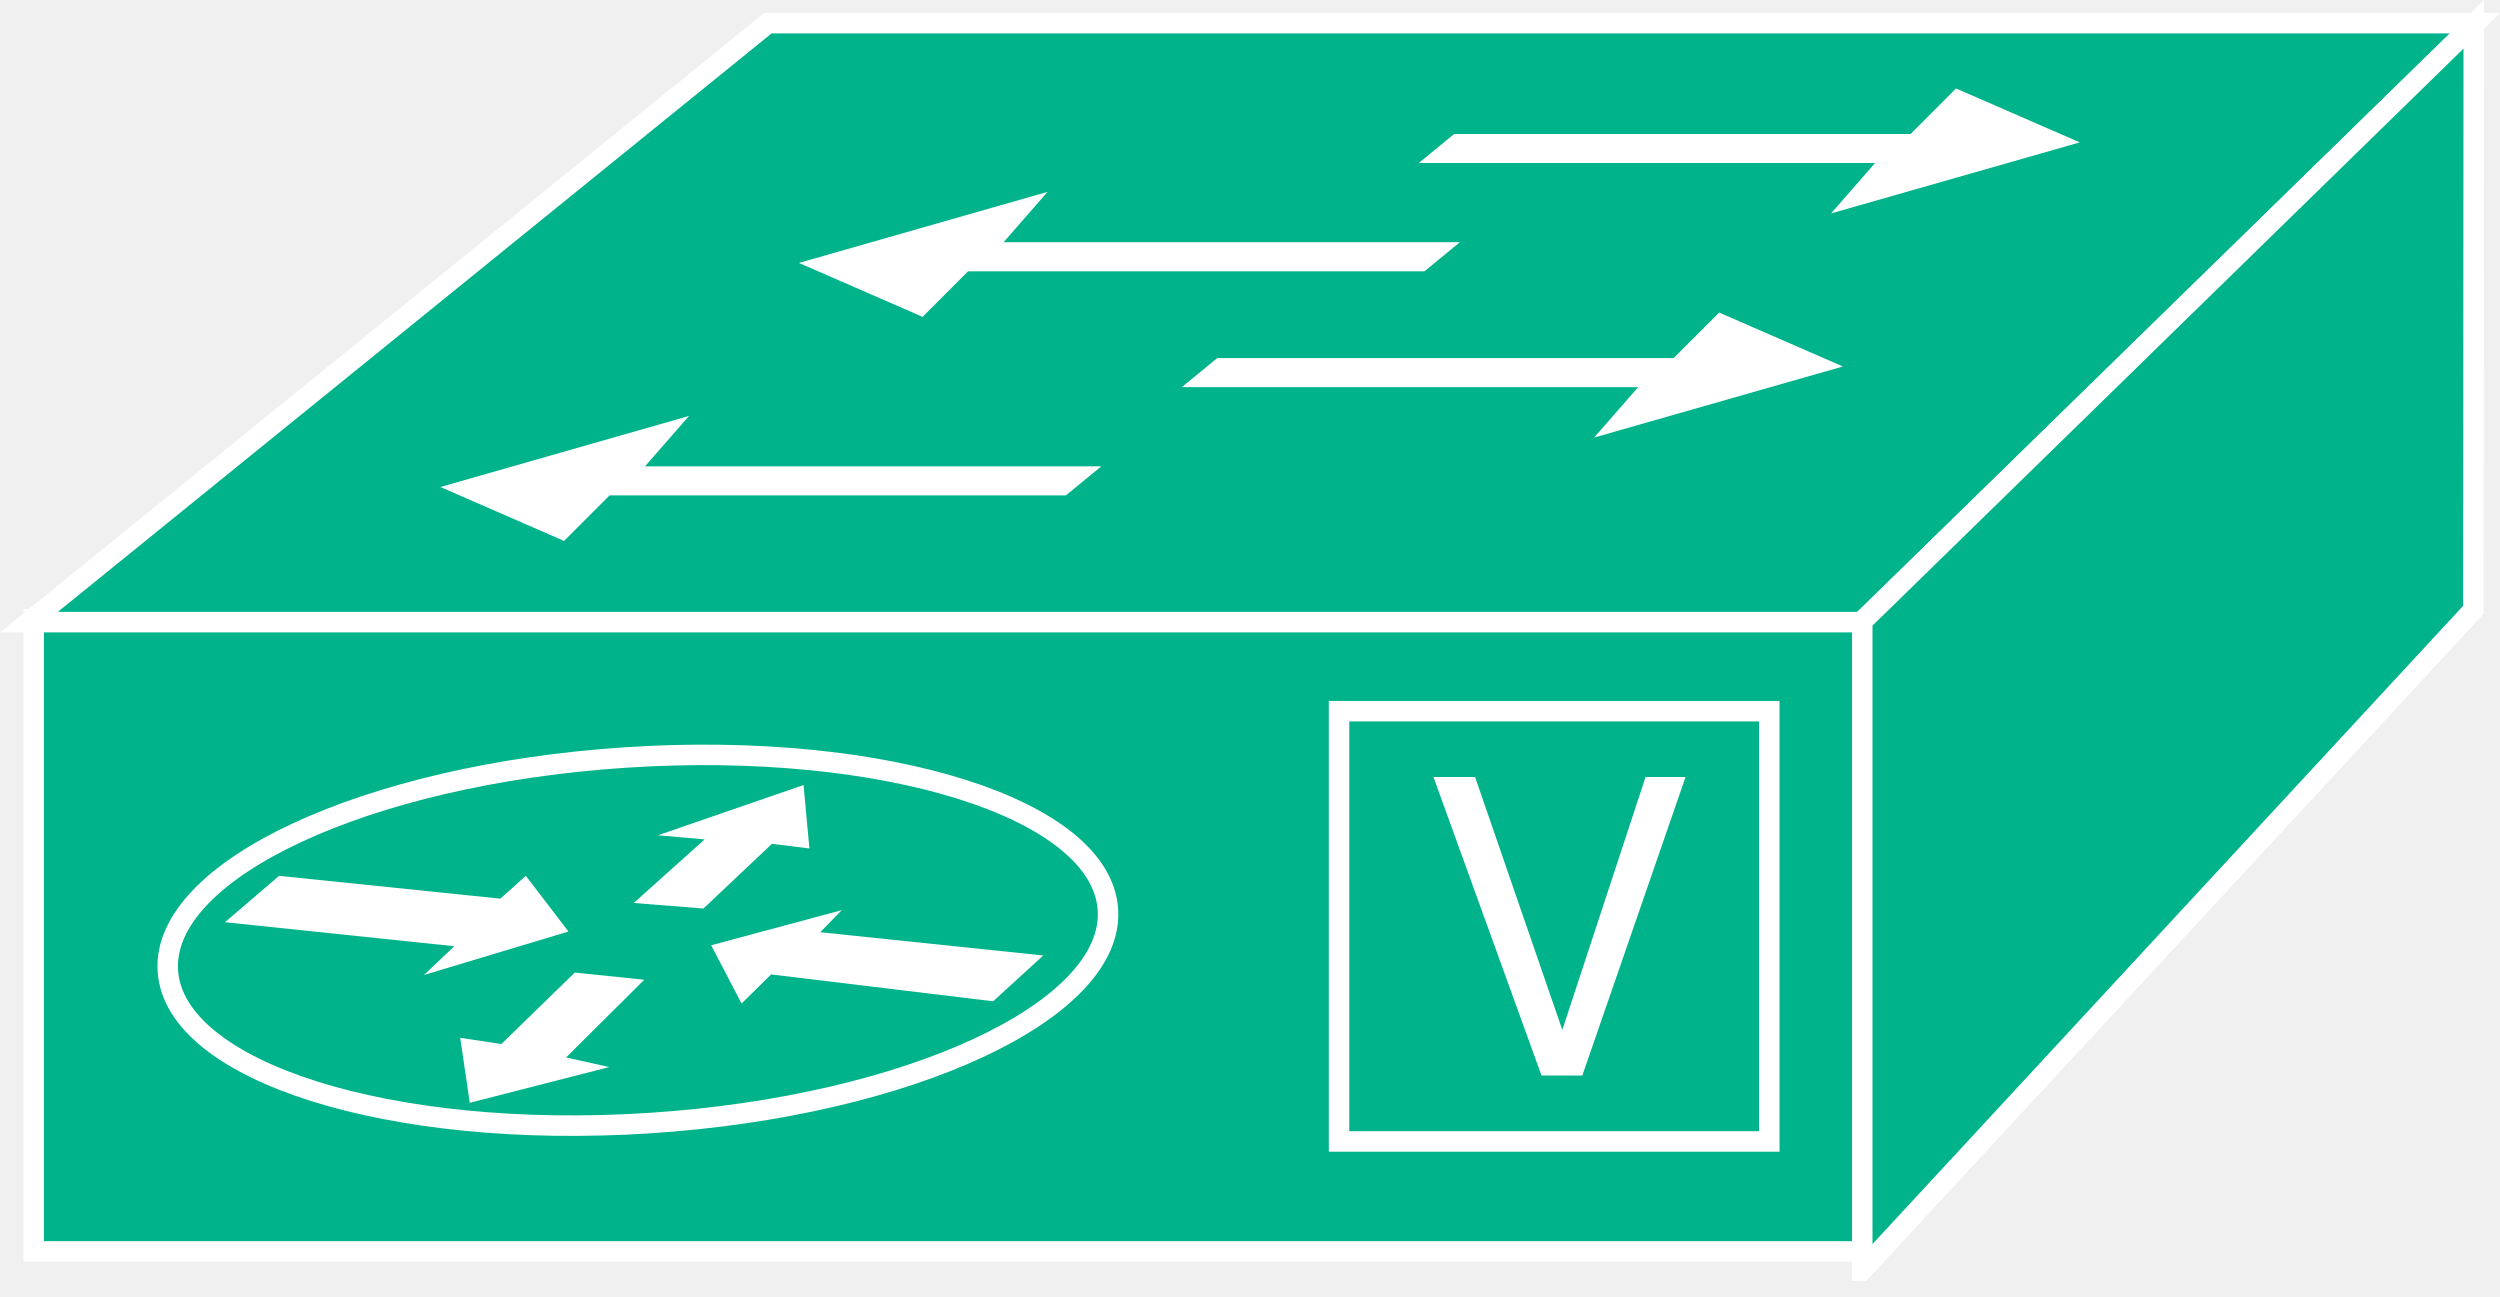
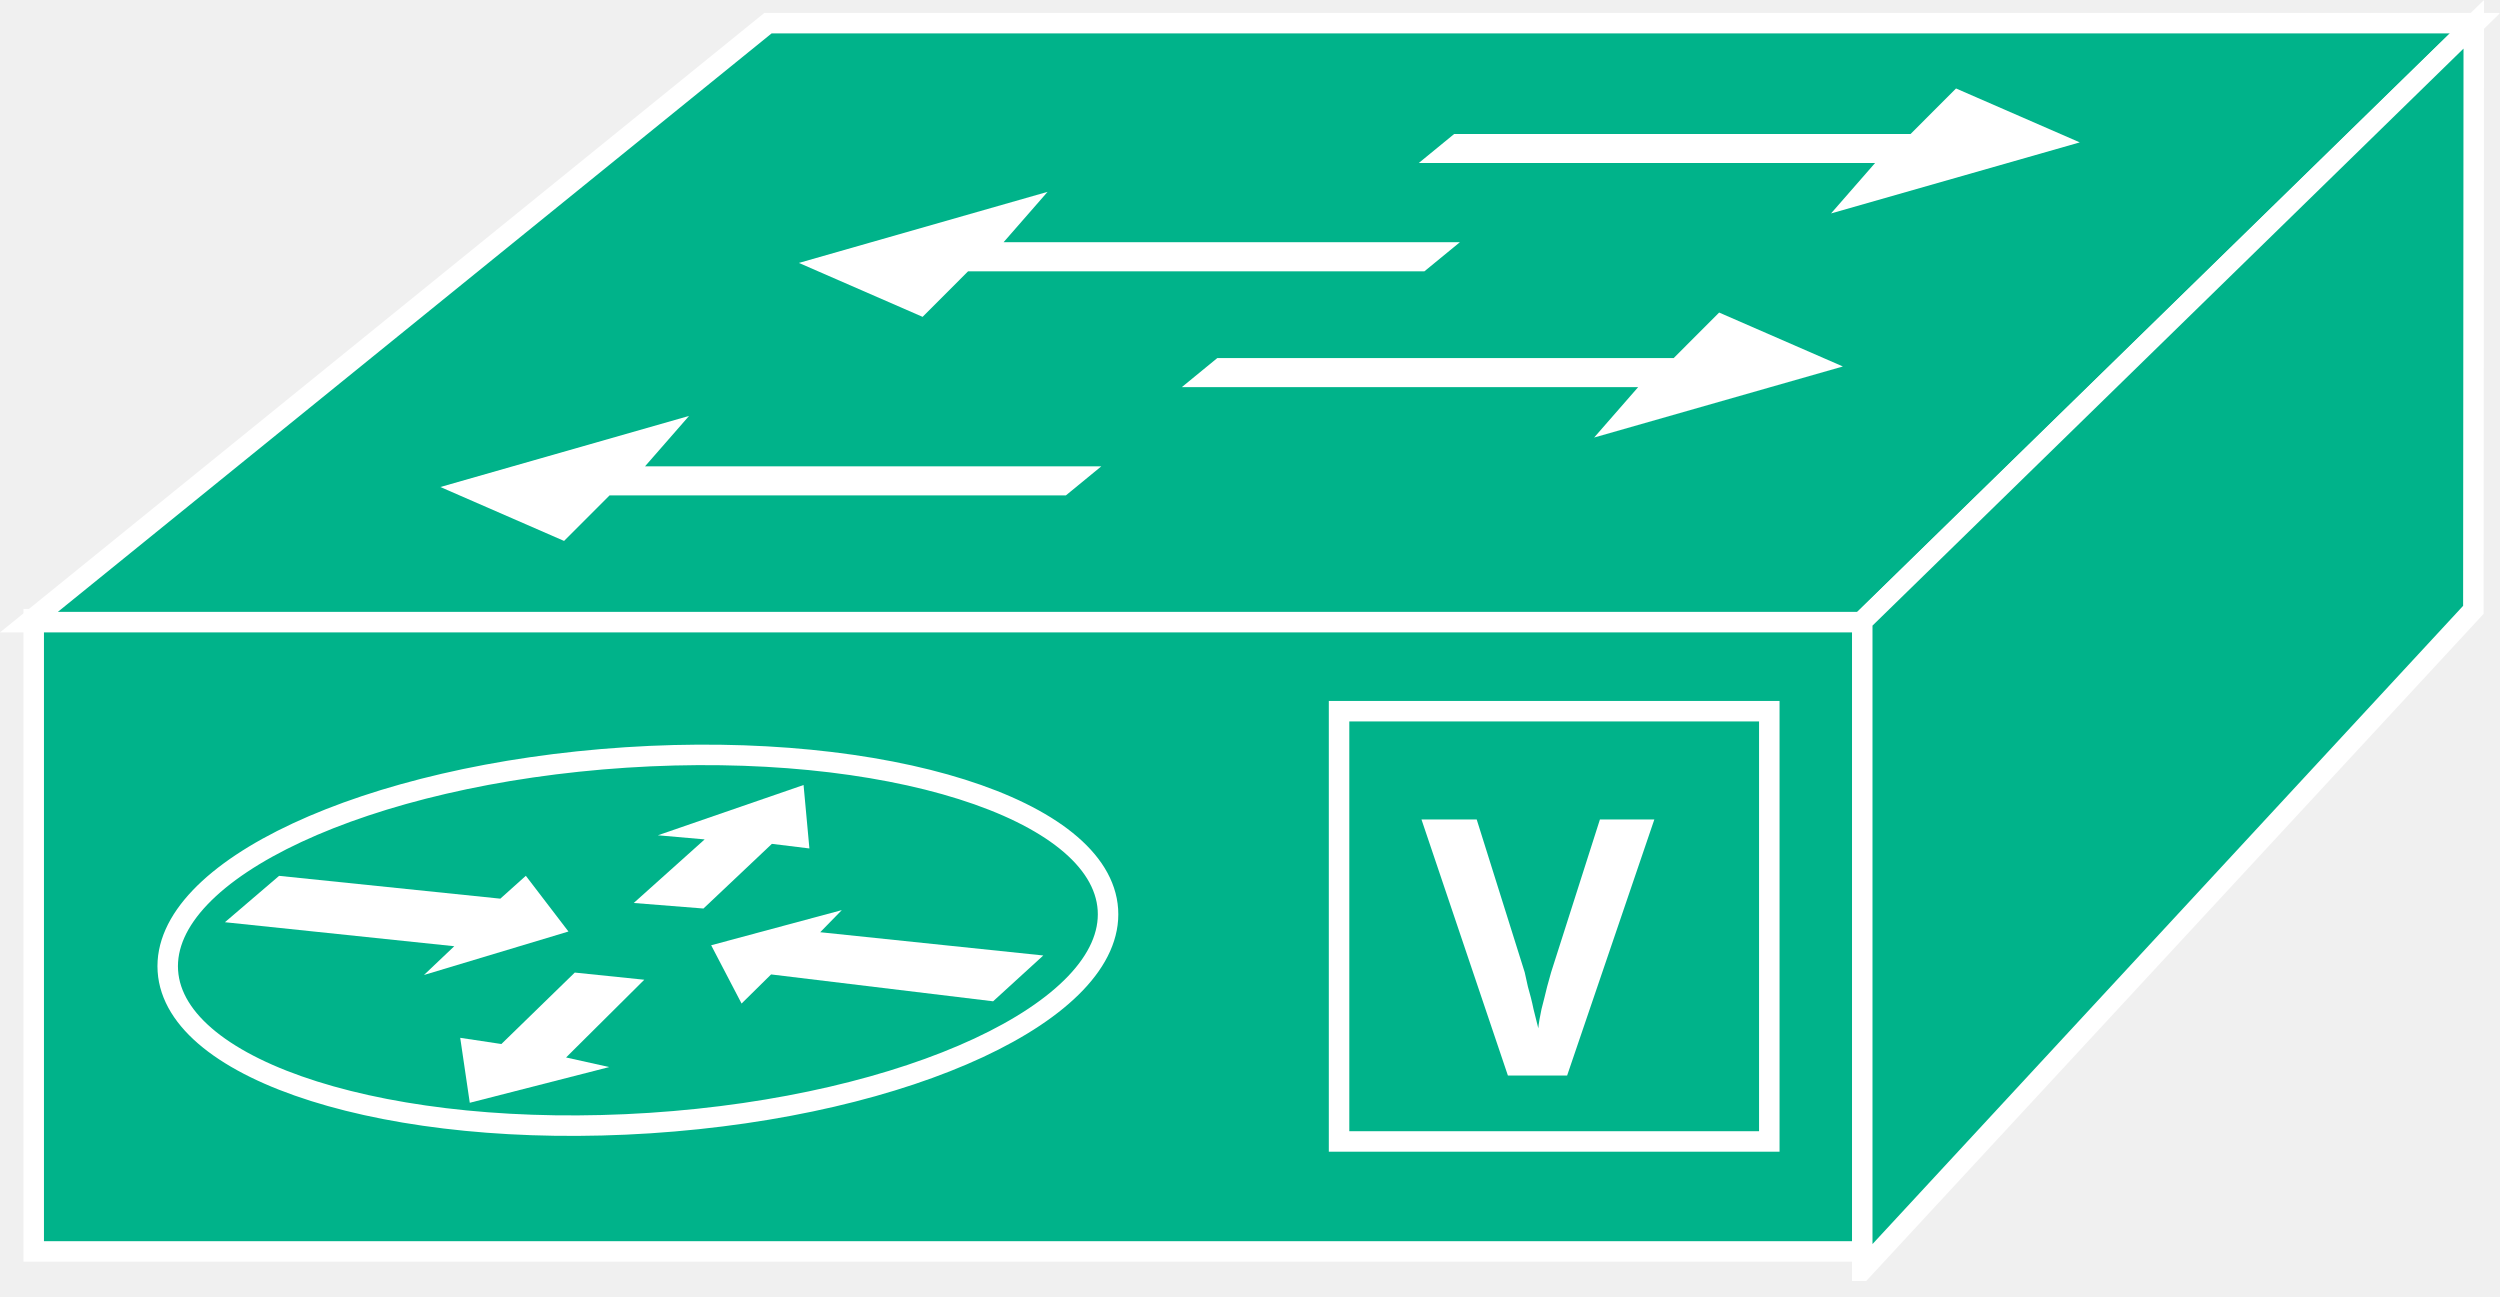
<svg xmlns="http://www.w3.org/2000/svg" viewBox="0 0 65.08 33.747" height="33.747" width="65.08" xml:space="preserve" id="svg2" version="1.1">
  <defs id="defs6">
    <clipPath id="clipPath20" clipPathUnits="userSpaceOnUse">
      <path id="path18" d="M 0,3 V 253 H 488 V 3 Z" />
    </clipPath>
  </defs>
  <g transform="matrix(1.333333,0,0,-1.333333,0,33.74667)" id="g10">
    <g transform="scale(0.1)" id="g12">
      <g id="g14">
        <g clip-path="url(#clipPath20)" id="g16">
          <path id="path22" style="fill:#00B38A;fill-opacity:1;fill-rule:nonzero;stroke:none" d="m 6.582,8.77 h 357.195 v 123.445 H 6.582 Z" />
          <path id="path24" style="fill:none;stroke:#FFFFFF;stroke-width:4;stroke-linecap:butt;stroke-linejoin:miter;stroke-miterlimit:4;stroke-dasharray:none;stroke-opacity:1" d="M 363.777,8.77 V 132.215 H 6.582 V 8.77 Z" />
          <path id="path26" style="fill:#00B38A;fill-opacity:1;fill-rule:nonzero;stroke:none" d="M 5.645,131.633 149.934,248.574 H 483.23 L 363.445,131.633 H 5.645" />
          <path id="path28" style="fill:none;stroke:#FFFFFF;stroke-width:4;stroke-linecap:butt;stroke-linejoin:miter;stroke-miterlimit:4;stroke-dasharray:none;stroke-opacity:1" d="M 5.645,131.633 149.934,248.574 H 483.23 L 363.445,131.633 Z" />
          <path id="path30" style="fill:#00B38A;fill-opacity:1;fill-rule:nonzero;stroke:none" d="M 363.586,5.105 482.898,134.031 482.98,248.359 363.586,131.797 V 5.105" />
          <path id="path32" style="fill:none;stroke:#FFFFFF;stroke-width:4;stroke-linecap:butt;stroke-linejoin:miter;stroke-miterlimit:4;stroke-dasharray:none;stroke-opacity:1" d="M 363.586,5.105 482.898,134.031 482.98,248.359 363.586,131.797 Z" />
          <path id="path34" style="fill:#FFFFFF;fill-opacity:1;fill-rule:nonzero;stroke:none" d="m 215.027,162.059 -6.929,-5.684 h -89.094 l -8.875,-8.887 -24.152,10.528 48.554,13.879 -8.593,-9.836 h 89.089" />
          <path id="path36" style="fill:#FFFFFF;fill-opacity:1;fill-rule:nonzero;stroke:none" d="m 285.027,205.809 -6.929,-5.684 h -89.094 l -8.875,-8.887 -24.152,10.528 48.554,13.879 -8.593,-9.836 h 89.089" />
          <path id="path38" style="fill:#FFFFFF;fill-opacity:1;fill-rule:nonzero;stroke:none" d="m 230.742,177.52 6.922,5.671 h 89.106 l 8.875,8.887 24.16,-10.527 -48.567,-13.875 8.598,9.844 h -89.094" />
          <path id="path40" style="fill:#FFFFFF;fill-opacity:1;fill-rule:nonzero;stroke:none" d="m 276.992,221.27 6.922,5.671 h 89.106 l 8.875,8.887 24.16,-10.527 -48.567,-13.875 8.598,9.844 h -89.094" />
          <path id="path42" style="fill:#00B38A;fill-opacity:1;fill-rule:nonzero;stroke:none" d="m 261.438,30.242 h 84 v 84.004 h -84 z" />
          <path id="path44" style="fill:none;stroke:#FFFFFF;stroke-width:4;stroke-linecap:butt;stroke-linejoin:miter;stroke-miterlimit:4;stroke-dasharray:none;stroke-opacity:1" d="m 345.438,30.242 v 84.004 h -84 V 30.242 Z" />
          <g transform="scale(10)" id="g46">
-             <text id="text50" style="font-variant:normal;font-weight:normal;font-size:8px;font-family:Helvetica;-inkscape-font-specification:Helvetica;writing-mode:lr-tb;fill:#FFFFFF;fill-opacity:1;fill-rule:nonzero;stroke:none" transform="matrix(1,0,0,-1,27.7527,4.31133)">
+             <text id="text50" style="font-variant:normal;font-weight:bold;font-size:7px;font-family:'Arial-BoldMT';fill:#FFFFFF;fill-opacity:1;" transform="matrix(1,0,0,-1,27.7527,4.31133)">
              <tspan id="tspan48" y="0" x="0">V</tspan>
            </text>
          </g>
          <path id="path52" style="fill:#00B38A;fill-opacity:1;fill-rule:nonzero;stroke:none" d="m 126.863,33.828 c 50.688,3.309 90.727,21.973 89.446,41.68 -1.289,19.707 -43.411,33.008 -94.09,29.707 C 71.523,101.902 31.484,83.254 32.773,63.535 34.062,43.828 76.18,30.527 126.863,33.828" />
          <path id="path54" style="fill:none;stroke:#FFFFFF;stroke-width:4;stroke-linecap:butt;stroke-linejoin:miter;stroke-miterlimit:4;stroke-dasharray:none;stroke-opacity:1" d="m 126.863,33.828 c 50.688,3.309 90.727,21.973 89.446,41.68 -1.289,19.707 -43.411,33.008 -94.09,29.707 C 71.523,101.902 31.484,83.254 32.773,63.535 34.062,43.828 76.18,30.527 126.863,33.828 Z" />
          <path id="path56" style="fill:#FFFFFF;fill-opacity:1;fill-rule:nonzero;stroke:none" d="m 102.664,82.109 8.32,-10.879 -28.211,-8.488 5.918,5.617 -44.777,4.688 10.578,9.051 43.191,-4.453 4.98,4.465" />
          <path id="path58" style="fill:#FFFFFF;fill-opacity:1;fill-rule:nonzero;stroke:none" d="m 144.785,57.168 -5.937,11.379 25.507,6.863 -4.218,-4.316 43.554,-4.543 -9.796,-8.945 -43.348,5.246 -5.762,-5.684" />
          <path id="path60" style="fill:#FFFFFF;fill-opacity:1;fill-rule:nonzero;stroke:none" d="m 128.445,90.019 28.442,9.816 1.14,-12.387 -7.324,0.898 -13.359,-12.625 -13.614,1.082 13.848,12.414 -9.133,0.801" />
          <path id="path62" style="fill:#FFFFFF;fill-opacity:1;fill-rule:nonzero;stroke:none" d="m 118.945,44.766 -27.226,-6.973 -1.867,12.684 8.039,-1.211 14.328,13.949 13.57,-1.398 -15.269,-15.176 8.425,-1.875" />
        </g>
      </g>
    </g>
  </g>
</svg>
